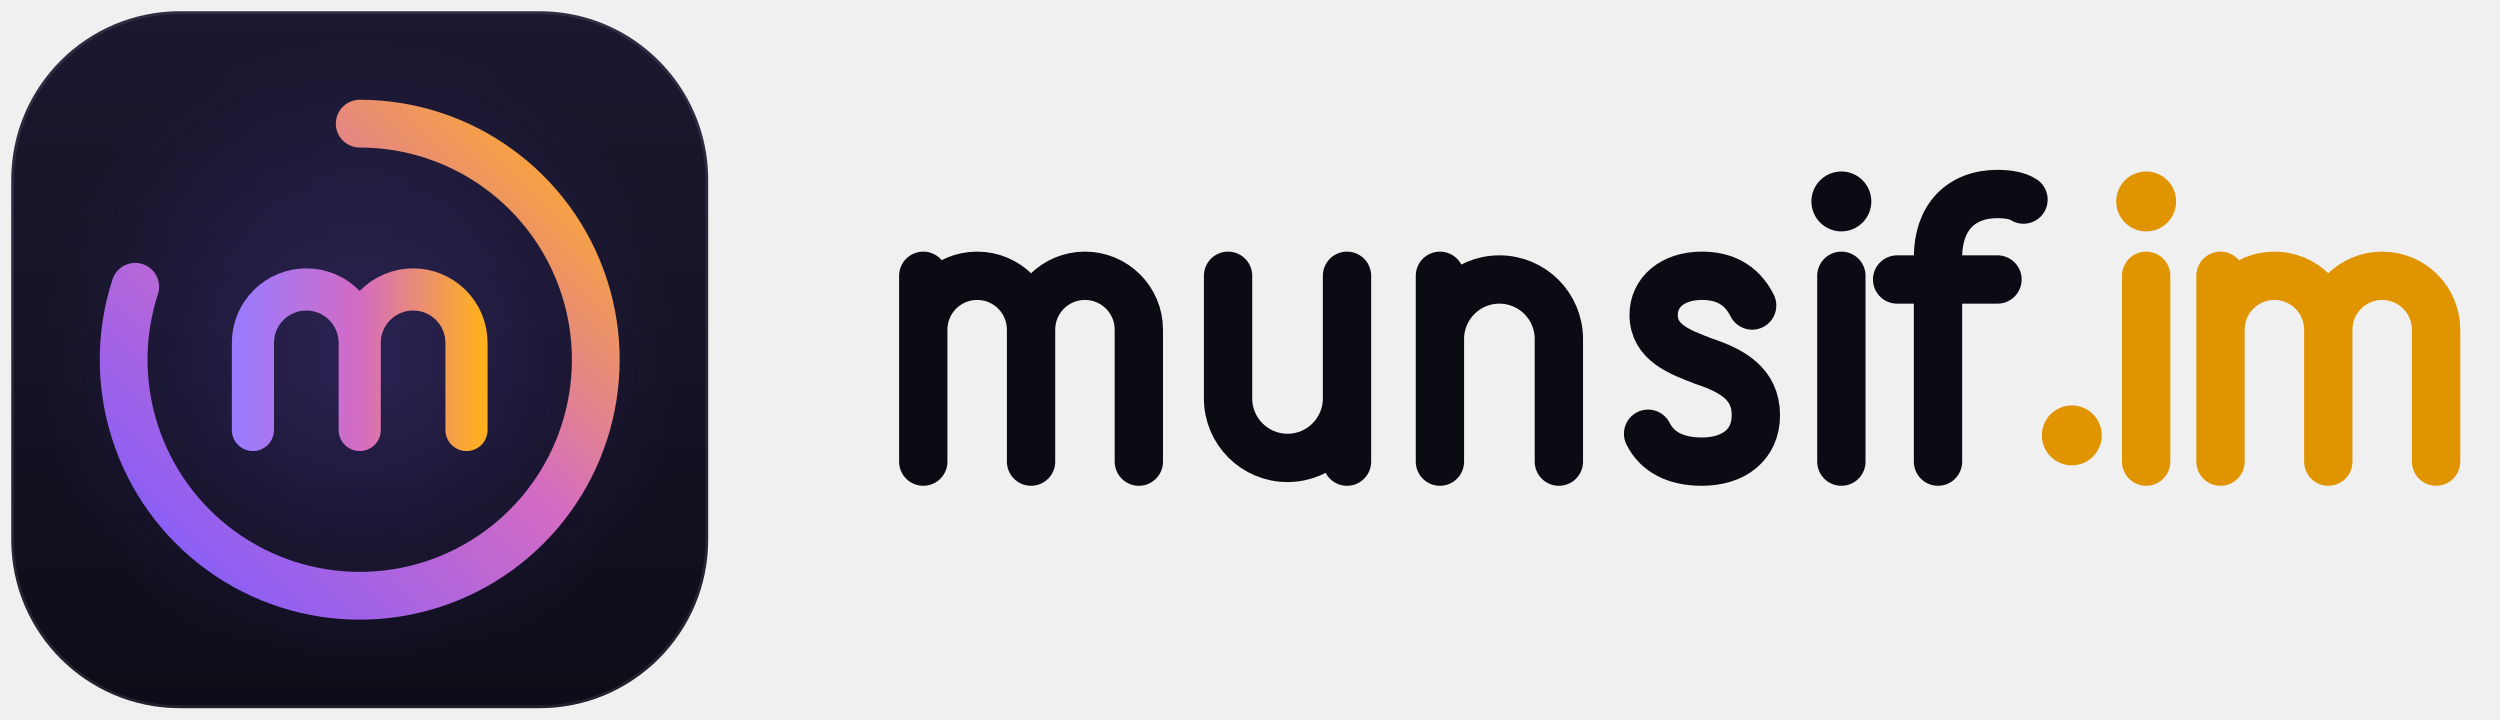
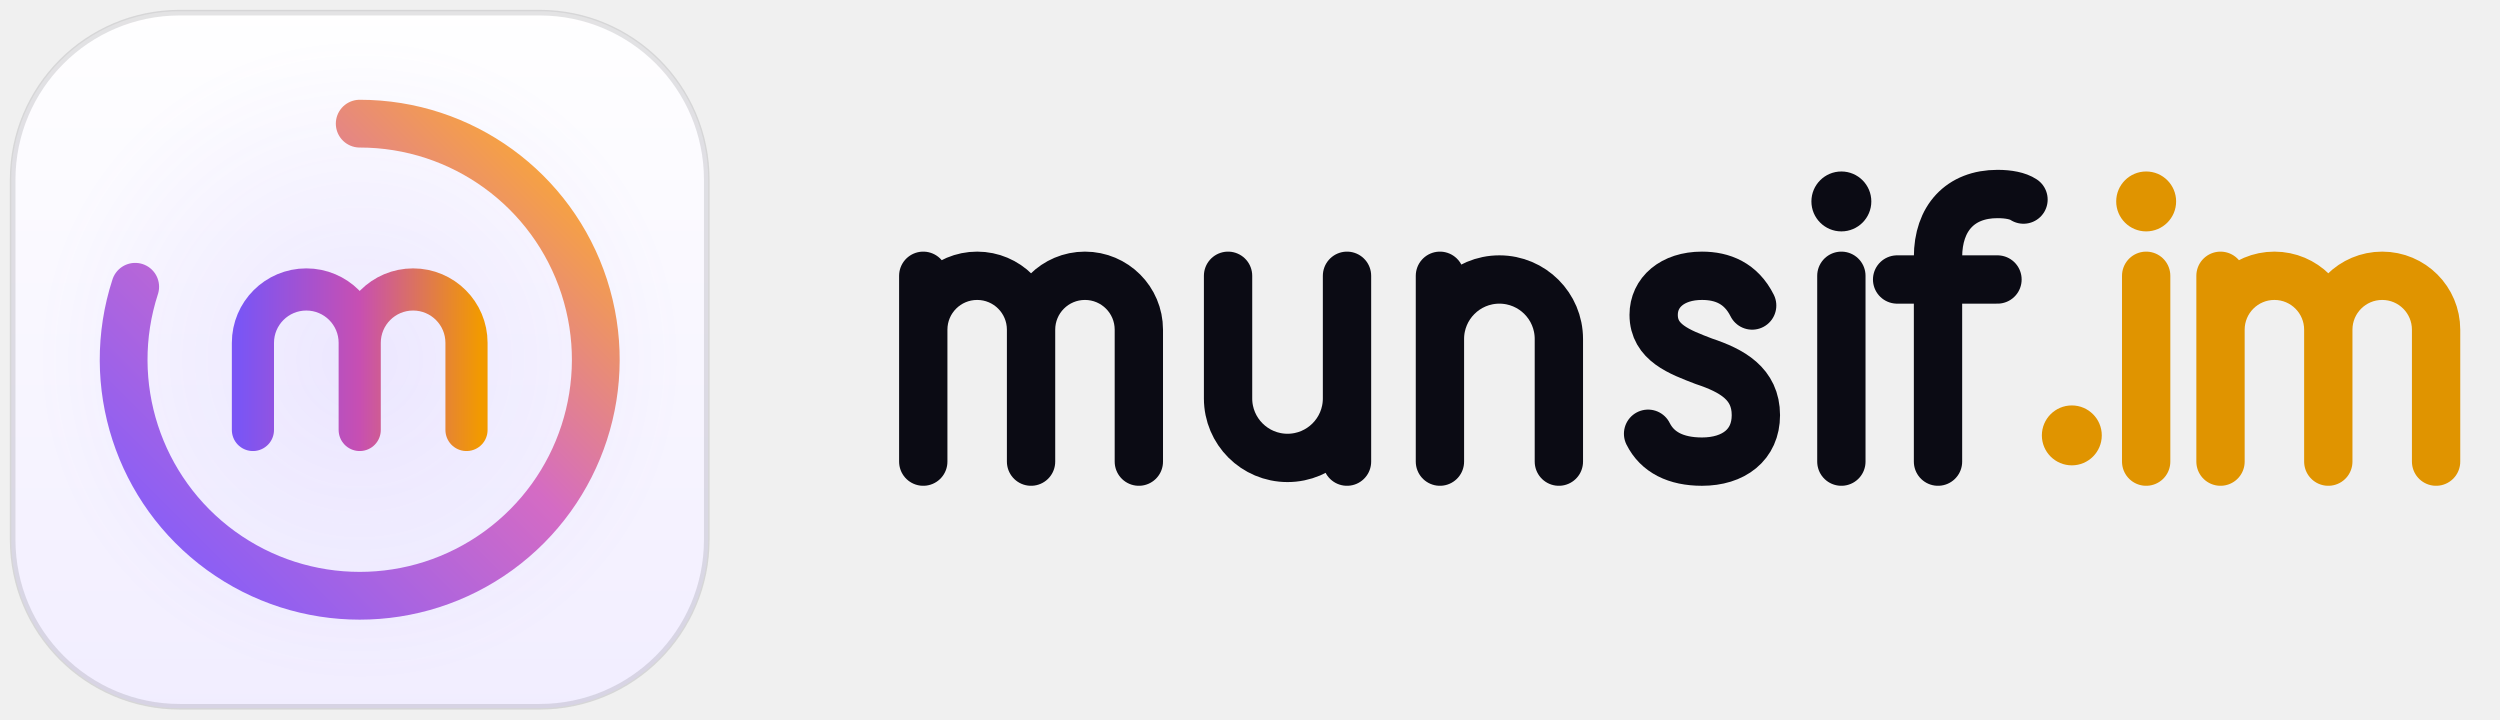
<svg xmlns="http://www.w3.org/2000/svg" viewBox="0 0 834 240" width="834" height="240" role="img" aria-label="munsif.im">
  <defs>
    <linearGradient id="lg-g" x1="96" y1="420" x2="420" y2="96" gradientUnits="userSpaceOnUse">
      <stop offset="0" stop-color="#7C5CFF" />
      <stop offset=".55" stop-color="#D46BC4" />
      <stop offset="1" stop-color="#FFB020" />
    </linearGradient>
    <linearGradient id="lg-gm" x1="170" y1="0" x2="342" y2="0" gradientUnits="userSpaceOnUse">
-       <stop offset="0" stop-color="#9A7BFF" />
-       <stop offset=".5" stop-color="#D46BC4" />
-       <stop offset="1" stop-color="#FFB020" />
+       <stop offset="0" stop-color="#7A55F5" />
+       <stop offset=".5" stop-color="#C74FB2" />
+       <stop offset="1" stop-color="#F29A00" />
    </linearGradient>
    <linearGradient id="lg-tile" x1="0" y1="0" x2="0" y2="512" gradientUnits="userSpaceOnUse">
-       <stop offset="0" stop-color="#1B1830" />
-       <stop offset="1" stop-color="#0D0C17" />
+       <stop offset="0" stop-color="#FFFFFF" />
+       <stop offset="1" stop-color="#F1EDFF" />
    </linearGradient>
    <radialGradient id="lg-halo" cx="256" cy="256" r="230" gradientUnits="userSpaceOnUse">
-       <stop offset="0" stop-color="#7C5CFF" stop-opacity=".22" />
+       <stop offset="0" stop-color="#7C5CFF" stop-opacity=".10" />
      <stop offset="1" stop-color="#7C5CFF" stop-opacity="0" />
    </radialGradient>
    <linearGradient id="lg-wg" x1="-10" y1="0" x2="594" y2="0" gradientUnits="userSpaceOnUse">
      <stop offset="0" stop-color="#8E6BFF" />
      <stop offset=".55" stop-color="#D46BC4" />
      <stop offset="1" stop-color="#FFB020" />
    </linearGradient>
  </defs>
  <g transform="scale(0.46875)">
    <rect x="8" y="8" width="496" height="496" rx="120" fill="url(#lg-tile)" />
    <rect x="8" y="8" width="496" height="496" rx="120" fill="url(#lg-halo)" />
-     <rect x="9" y="9" width="494" height="494" rx="119" fill="none" stroke="#FFFFFF" stroke-opacity=".09" stroke-width="2" />
+     <rect x="9" y="9" width="494" height="494" rx="119" fill="none" stroke="#15131F" stroke-opacity=".12" stroke-width="4" />
    <g fill="none" stroke="url(#lg-g)" stroke-linecap="round" stroke-linejoin="round">
      <path d="M256 88A168 168 0 1 1 96.22 204.09" stroke-width="34" />
      <path d="M180 306V244a38 38 0 0 1 76 0v62M256 244a38 38 0 0 1 76 0v62" stroke-width="30" stroke="url(#lg-gm)" />
    </g>
  </g>
  <g transform="translate(308 154) scale(0.62)">
    <g fill="none" stroke="#0B0B14" stroke-width="26" stroke-linecap="round" stroke-linejoin="round">
      <path d="M0 0V-71a29 29 0 0 1 58 0V0M58 -71a29 29 0 0 1 58 0V0M0 -100V0" />
      <path d="M164 -100V-34a32 32 0 0 0 64 0M228 -100V0" />
      <path d="M278 -100V0M278 -66a32 32 0 0 1 64 0V0" />
      <path d="M446 -84C440 -96 430 -100 419 -100C403 -100 393 -91 393 -79C393 -64 407 -59 420 -54C435 -49 448 -42 448 -25C448 -9 436 0 419 0C405 0 395 -5 390 -15" />
      <path d="M494 -100V0" />
      <path d="M546 0V-110C546 -131 558 -144 578 -144C584 -144 589 -143 592 -141M524 -98H578" />
    </g>
    <g fill="#0B0B14" stroke="none">
      <circle cx="494" cy="-140" r="16.12" />
    </g>
    <g>
      <g fill="none" stroke="#E09400" stroke-width="26" stroke-linecap="round" stroke-linejoin="round">
        <path d="M658 -100V0" />
        <path d="M698 0V-71a29 29 0 0 1 58 0V0M756 -71a29 29 0 0 1 58 0V0M698 -100V0" />
      </g>
      <g fill="#E09400" stroke="none">
        <circle cx="618" cy="-14.12" r="16.12" />
        <circle cx="658" cy="-140" r="16.12" />
      </g>
    </g>
  </g>
</svg>
